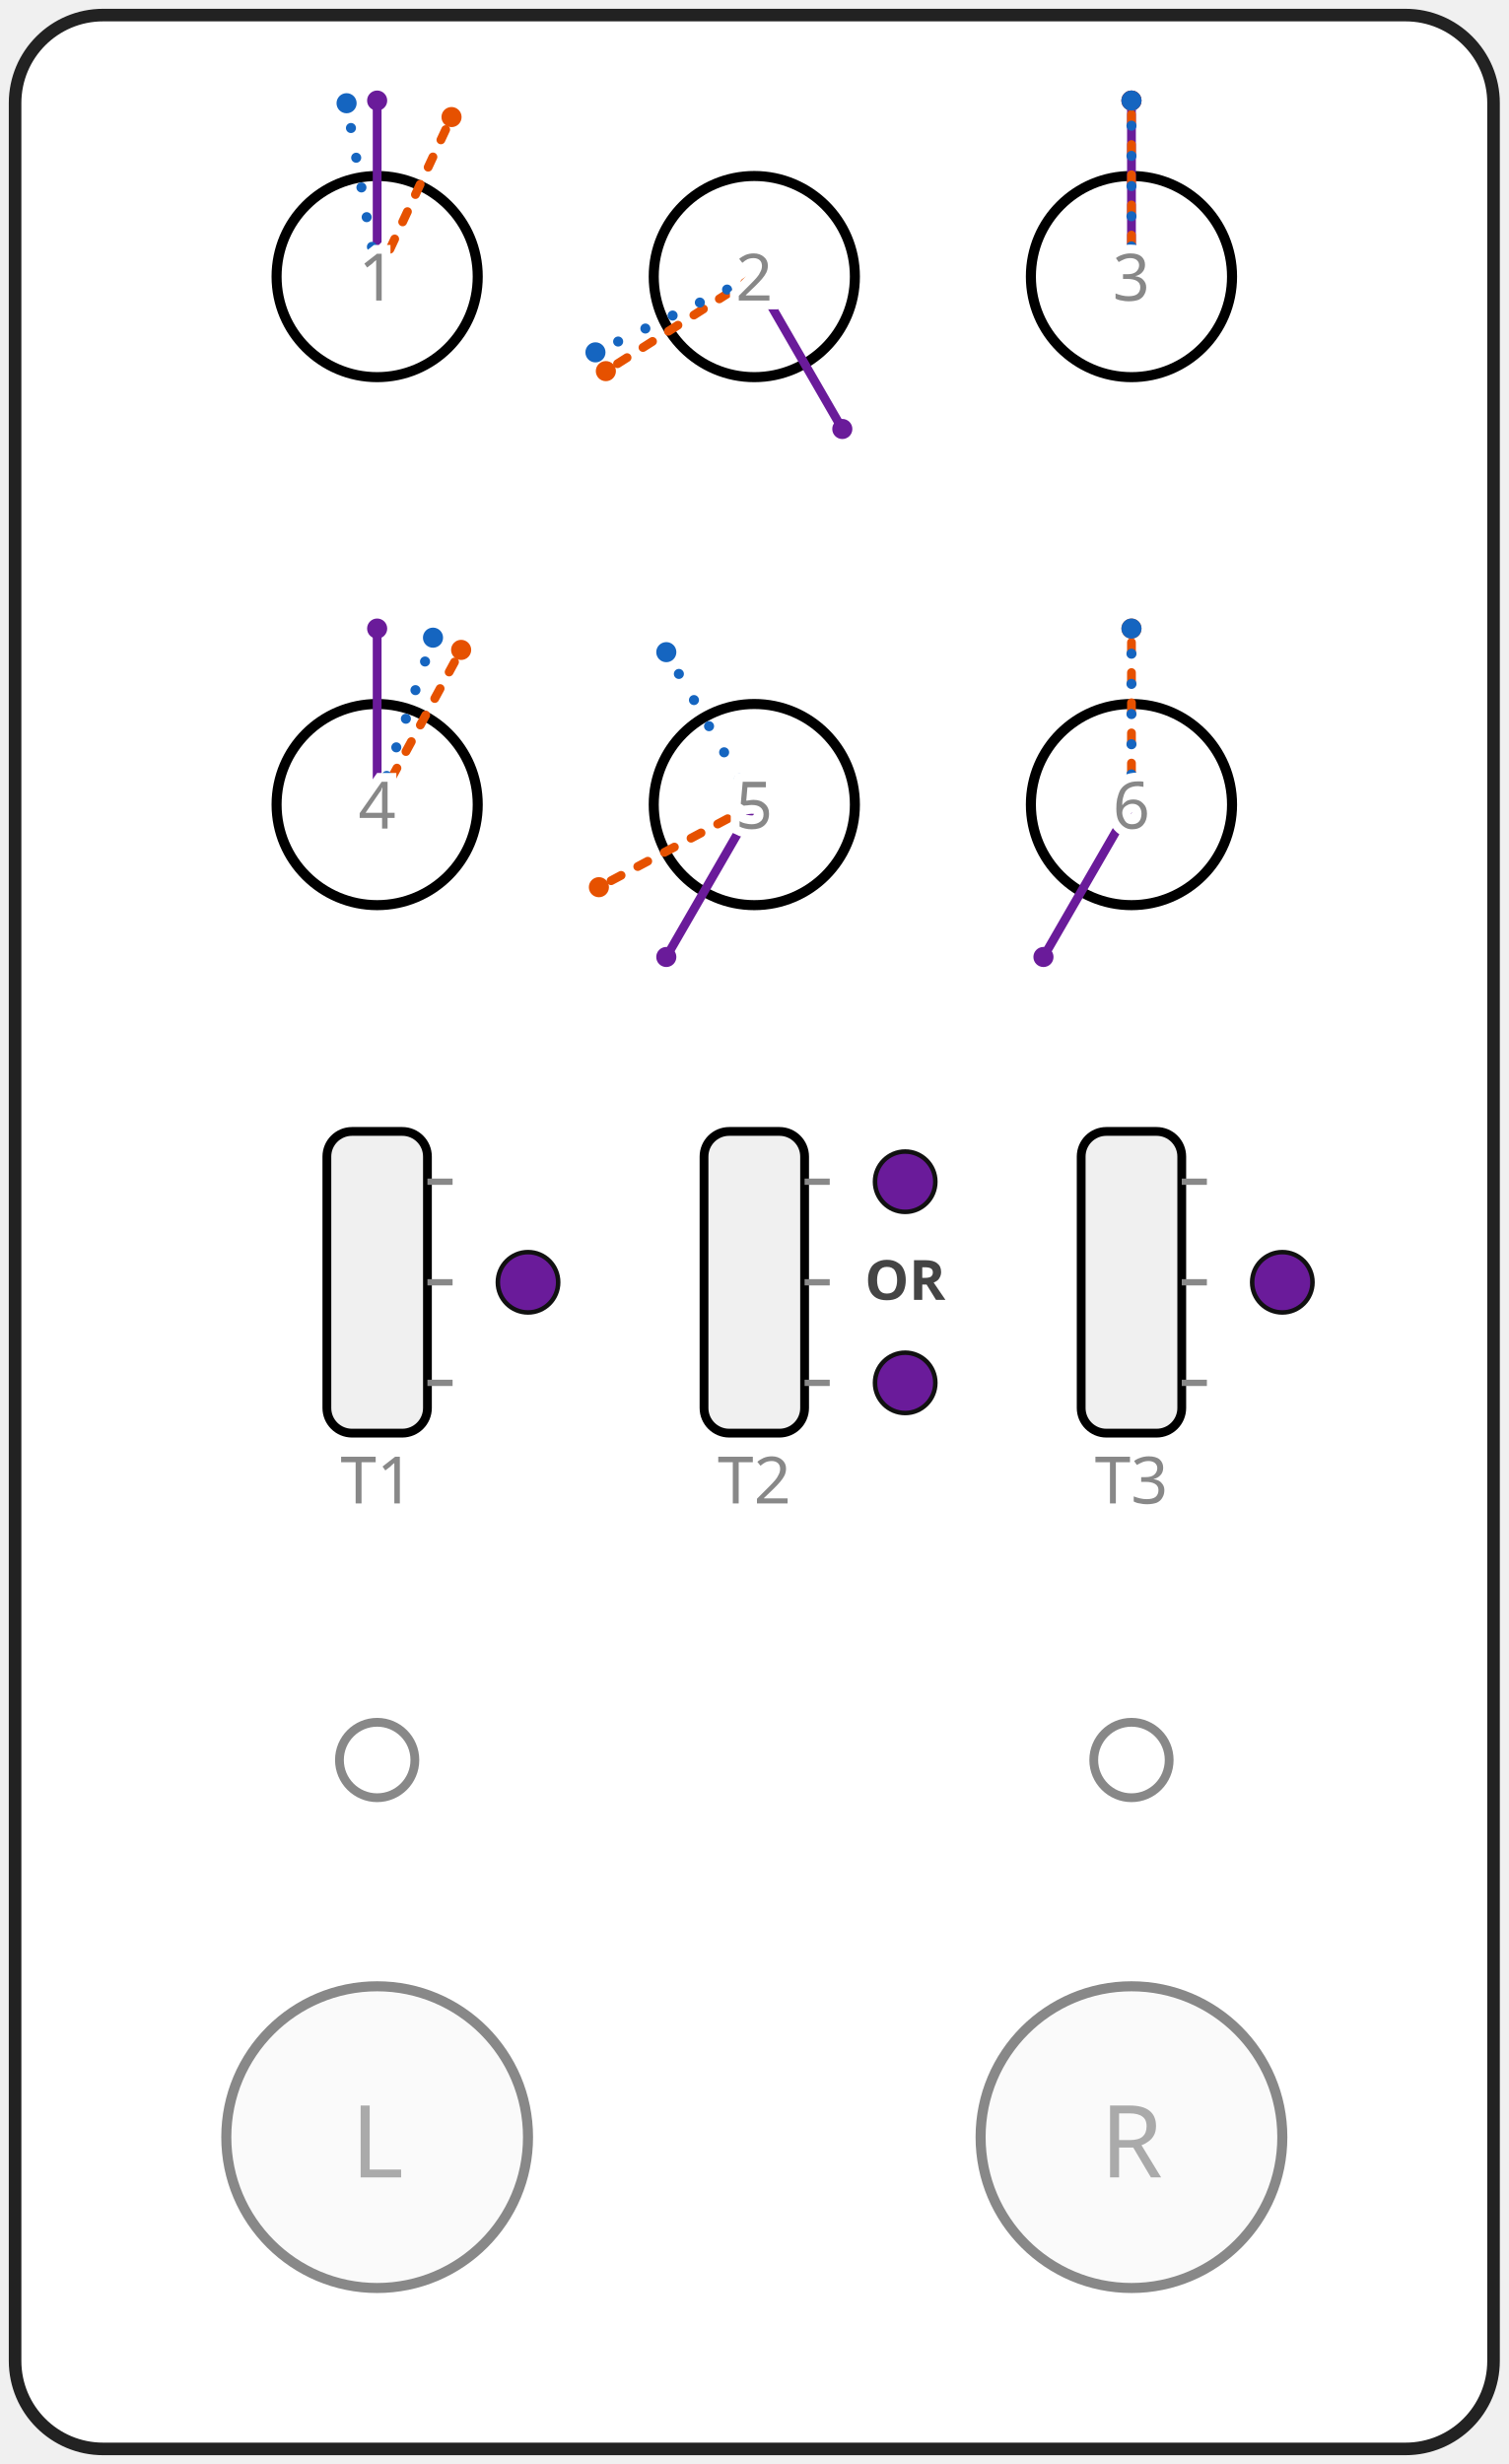
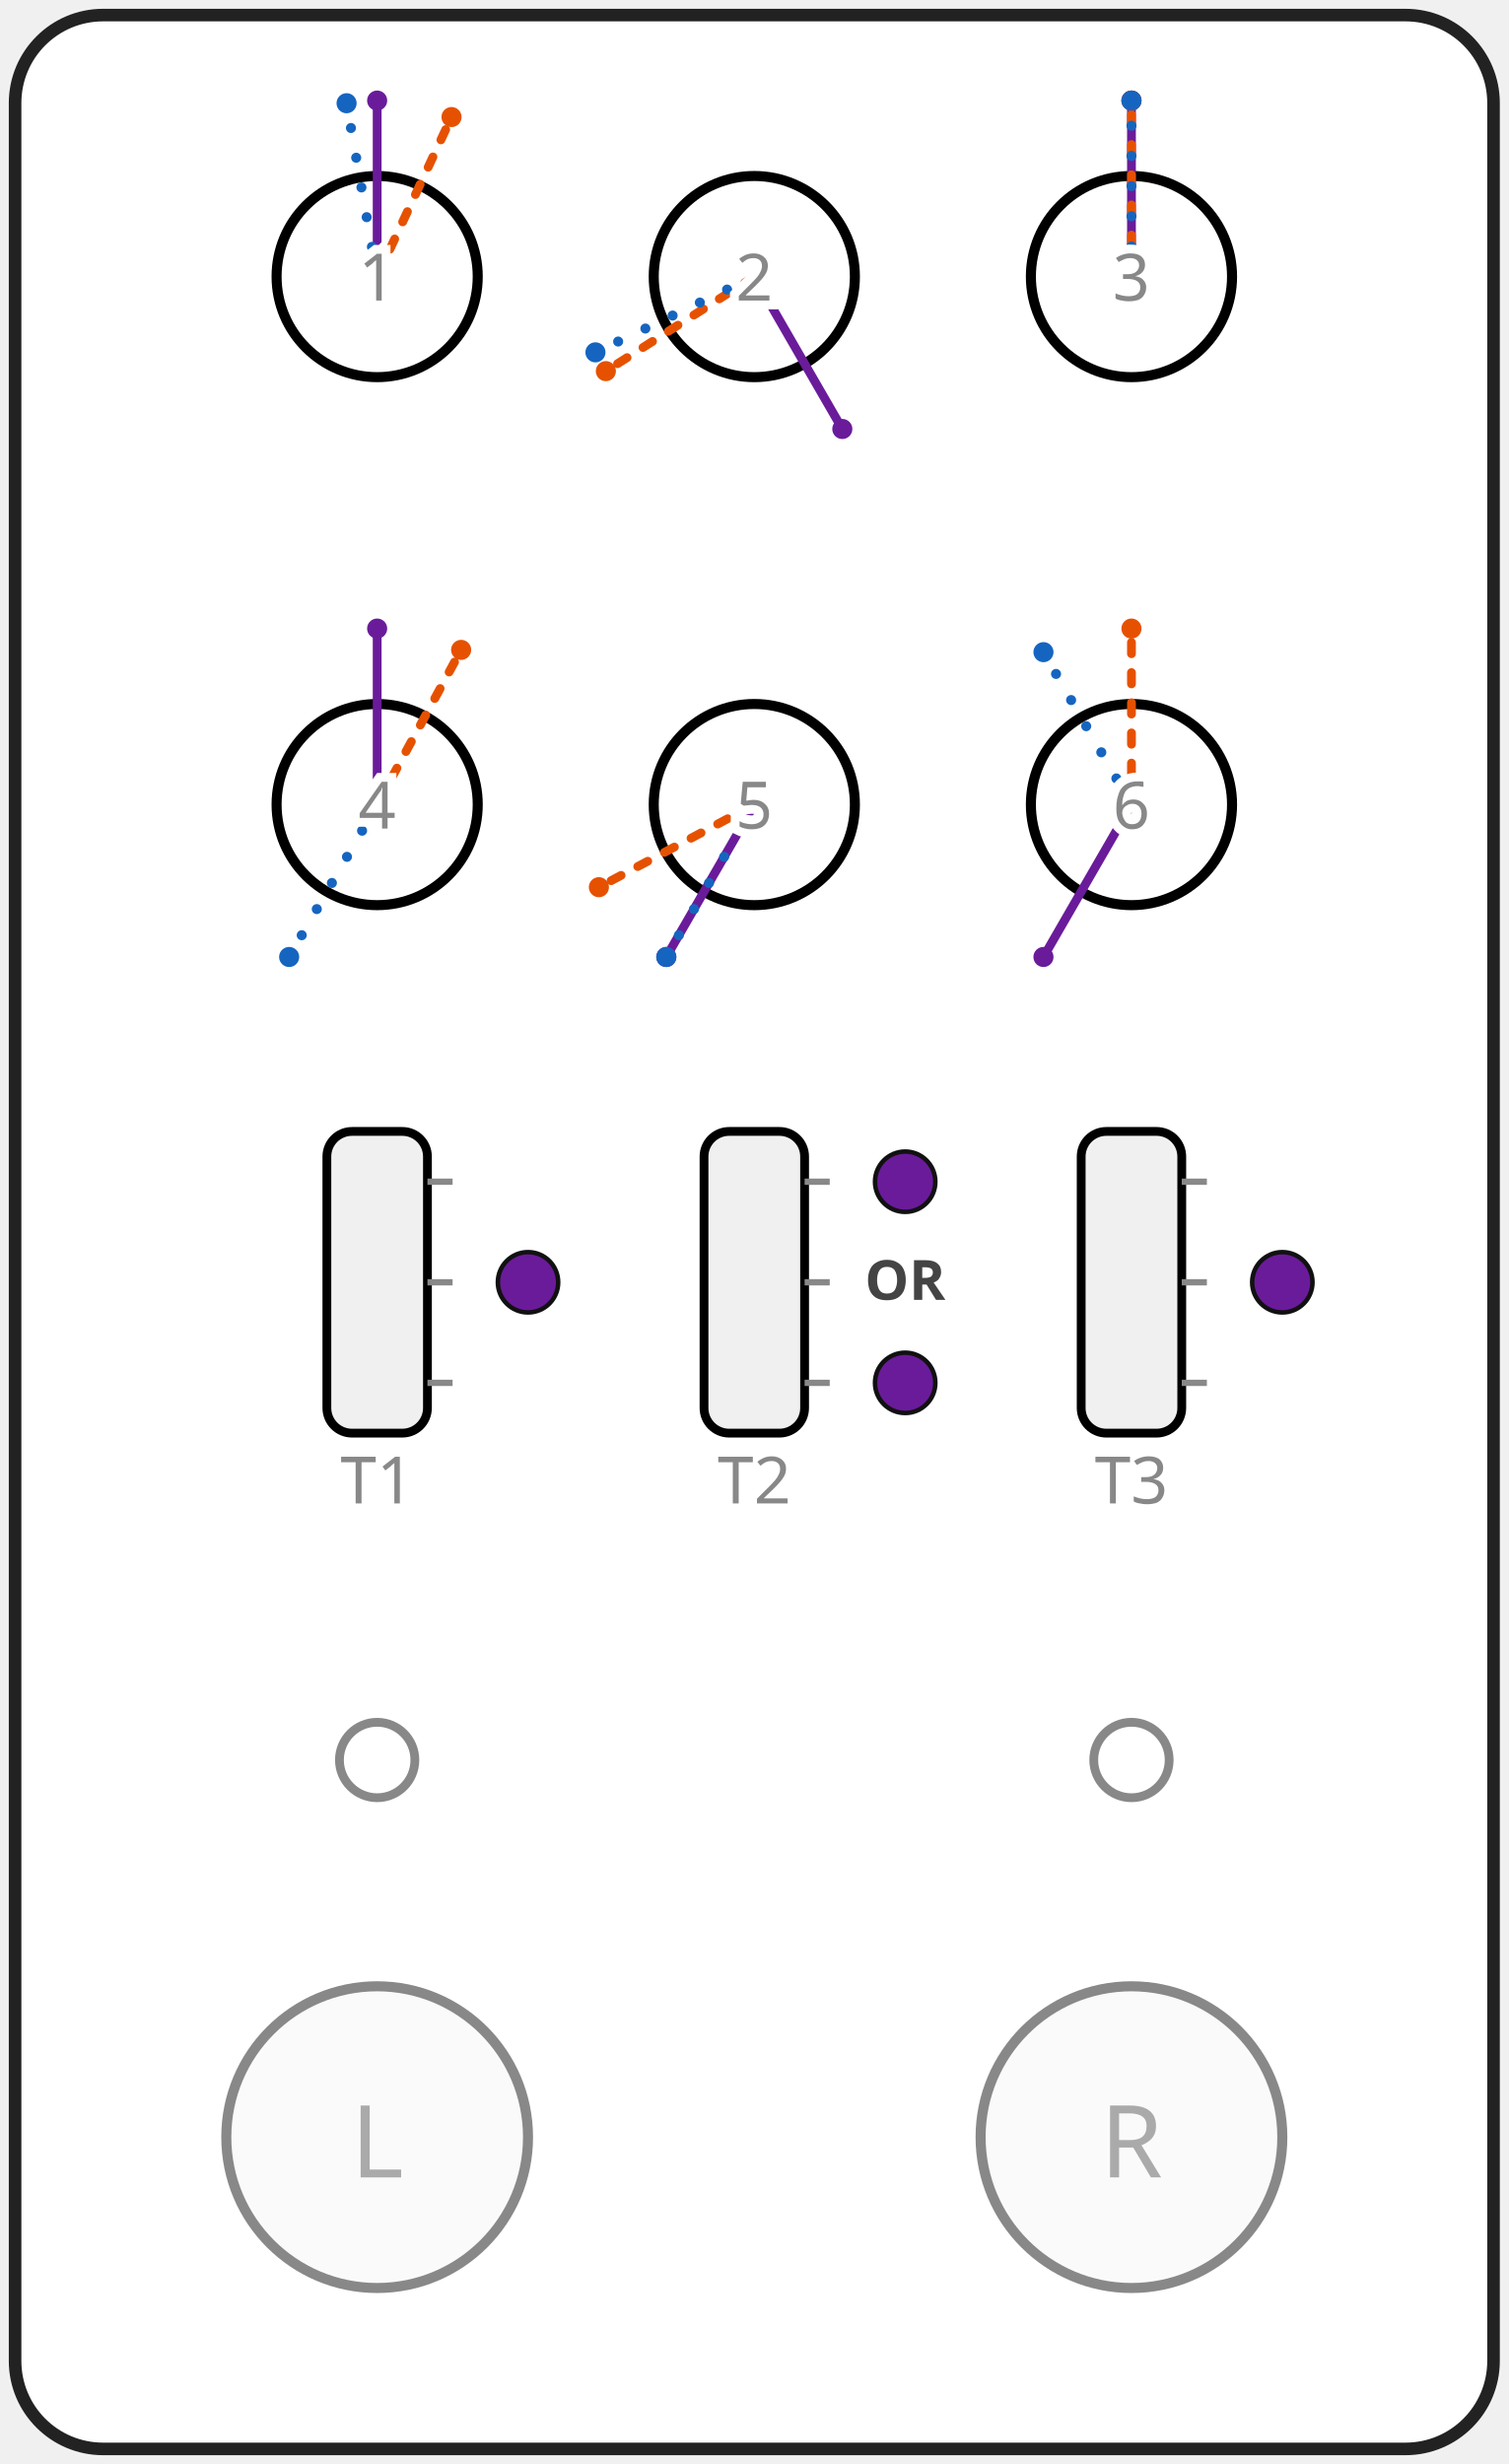
<svg xmlns="http://www.w3.org/2000/svg" viewBox="0 0 60 98" width="60mm" height="98mm">
  <style>text.kn{font-family:sans-serif;font-size:2.6px;text-anchor:middle;fill:#888;stroke:#fff;stroke-width:0.7;paint-order:stroke fill}text.fs{font-family:sans-serif;font-size:4px;text-anchor:middle;fill:#aaa}text.orlab{font-family:sans-serif;font-size:2.2px;font-weight:bold;text-anchor:middle;fill:#444}</style>
  <rect x="0.6" y="0.6" width="58.8" height="96.8" rx="3.5" fill="#fff" stroke="#222" stroke-width="0.5" />
  <g>
    <circle cx="15" cy="11" r="4" fill="#fff" stroke="#000" stroke-width="0.4" />
  </g>
  <line x1="15" y1="11" x2="15.000" y2="4.000" stroke="#6A1B9A" stroke-width="0.35" stroke-linecap="round" />
  <circle cx="15.000" cy="4.000" r="0.4" fill="#6A1B9A" />
  <line x1="15" y1="11" x2="17.958" y2="4.656" stroke="#E65100" stroke-width="0.35" stroke-linecap="round" stroke-dasharray="0.45 0.75" />
  <circle cx="17.958" cy="4.656" r="0.4" fill="#E65100" />
  <line x1="15" y1="11" x2="13.784" y2="4.106" stroke="#1565C0" stroke-width="0.40" stroke-linecap="round" stroke-dasharray="0 1.2" />
  <circle cx="13.784" cy="4.106" r="0.4" fill="#1565C0" />
  <text x="15" y="11.95" class="kn">1</text>
  <g>
    <circle cx="30" cy="11" r="4" fill="#fff" stroke="#000" stroke-width="0.4" />
  </g>
  <line x1="30" y1="11" x2="33.500" y2="17.062" stroke="#6A1B9A" stroke-width="0.35" stroke-linecap="round" />
  <circle cx="33.500" cy="17.062" r="0.4" fill="#6A1B9A" />
  <line x1="30" y1="11" x2="24.096" y2="14.761" stroke="#E65100" stroke-width="0.35" stroke-linecap="round" stroke-dasharray="0.45 0.75" />
  <circle cx="24.096" cy="14.761" r="0.4" fill="#E65100" />
  <line x1="30" y1="11" x2="23.682" y2="14.014" stroke="#1565C0" stroke-width="0.40" stroke-linecap="round" stroke-dasharray="0 1.2" />
  <circle cx="23.682" cy="14.014" r="0.4" fill="#1565C0" />
  <text x="30" y="11.95" class="kn">2</text>
  <g>
    <circle cx="45" cy="11" r="4" fill="#fff" stroke="#000" stroke-width="0.4" />
  </g>
  <line x1="45" y1="11" x2="45.000" y2="4.000" stroke="#6A1B9A" stroke-width="0.35" stroke-linecap="round" />
  <circle cx="45.000" cy="4.000" r="0.4" fill="#6A1B9A" />
  <line x1="45" y1="11" x2="45.000" y2="4.000" stroke="#E65100" stroke-width="0.35" stroke-linecap="round" stroke-dasharray="0.45 0.75" />
  <circle cx="45.000" cy="4.000" r="0.4" fill="#E65100" />
  <line x1="45" y1="11" x2="45.000" y2="4.000" stroke="#1565C0" stroke-width="0.40" stroke-linecap="round" stroke-dasharray="0 1.2" />
  <circle cx="45.000" cy="4.000" r="0.4" fill="#1565C0" />
  <text x="45" y="11.95" class="kn">3</text>
  <g>
    <circle cx="15" cy="32" r="4" fill="#fff" stroke="#000" stroke-width="0.4" />
  </g>
  <line x1="15" y1="32" x2="15.000" y2="25.000" stroke="#6A1B9A" stroke-width="0.35" stroke-linecap="round" />
  <circle cx="15.000" cy="25.000" r="0.4" fill="#6A1B9A" />
  <line x1="15" y1="32" x2="18.340" y2="25.848" stroke="#E65100" stroke-width="0.35" stroke-linecap="round" stroke-dasharray="0.45 0.75" />
  <circle cx="18.340" cy="25.848" r="0.4" fill="#E65100" />
-   <line x1="15" y1="32" x2="17.221" y2="25.362" stroke="#1565C0" stroke-width="0.40" stroke-linecap="round" stroke-dasharray="0 1.2" />
-   <circle cx="17.221" cy="25.362" r="0.4" fill="#1565C0" />
+   <line x1="15" y1="32" x2="11.500" y2="38.062" stroke="#1565C0" stroke-width="0.40" stroke-linecap="round" stroke-dasharray="0 1.2" />
+   <circle cx="11.500" cy="38.062" r="0.4" fill="#1565C0" />
  <text x="15" y="32.95" class="kn">4</text>
  <g>
    <circle cx="30" cy="32" r="4" fill="#fff" stroke="#000" stroke-width="0.4" />
  </g>
  <line x1="30" y1="32" x2="26.500" y2="38.062" stroke="#6A1B9A" stroke-width="0.35" stroke-linecap="round" />
  <circle cx="26.500" cy="38.062" r="0.4" fill="#6A1B9A" />
  <line x1="30" y1="32" x2="23.819" y2="35.286" stroke="#E65100" stroke-width="0.35" stroke-linecap="round" stroke-dasharray="0.45 0.75" />
  <circle cx="23.819" cy="35.286" r="0.4" fill="#E65100" />
-   <line x1="30" y1="32" x2="26.500" y2="25.938" stroke="#1565C0" stroke-width="0.40" stroke-linecap="round" stroke-dasharray="0 1.2" />
-   <circle cx="26.500" cy="25.938" r="0.4" fill="#1565C0" />
+   <line x1="30" y1="32" x2="26.500" y2="38.062" stroke="#1565C0" stroke-width="0.40" stroke-linecap="round" stroke-dasharray="0 1.2" />
+   <circle cx="26.500" cy="38.062" r="0.4" fill="#1565C0" />
  <text x="30" y="32.95" class="kn">5</text>
  <g>
    <circle cx="45" cy="32" r="4" fill="#fff" stroke="#000" stroke-width="0.4" />
  </g>
  <line x1="45" y1="32" x2="41.500" y2="38.062" stroke="#6A1B9A" stroke-width="0.35" stroke-linecap="round" />
  <circle cx="41.500" cy="38.062" r="0.4" fill="#6A1B9A" />
  <line x1="45" y1="32" x2="45.000" y2="25.000" stroke="#E65100" stroke-width="0.35" stroke-linecap="round" stroke-dasharray="0.45 0.75" />
  <circle cx="45.000" cy="25.000" r="0.4" fill="#E65100" />
-   <line x1="45" y1="32" x2="45.000" y2="25.000" stroke="#1565C0" stroke-width="0.40" stroke-linecap="round" stroke-dasharray="0 1.2" />
-   <circle cx="45.000" cy="25.000" r="0.4" fill="#1565C0" />
+   <line x1="45" y1="32" x2="41.500" y2="25.938" stroke="#1565C0" stroke-width="0.40" stroke-linecap="round" stroke-dasharray="0 1.2" />
+   <circle cx="41.500" cy="25.938" r="0.4" fill="#1565C0" />
  <text x="45" y="32.95" class="kn">6</text>
  <rect x="13" y="45" width="4" height="12" rx="1" fill="#f0f0f0" stroke="#000" stroke-width="0.35" />
  <line x1="17" y1="47" x2="18" y2="47" stroke="#888" stroke-width="0.25" />
  <line x1="17" y1="51" x2="18" y2="51" stroke="#888" stroke-width="0.25" />
  <line x1="17" y1="55" x2="18" y2="55" stroke="#888" stroke-width="0.25" />
  <text x="15" y="59.8" class="kn">T1</text>
  <circle cx="21.000" cy="51.000" r="1.20" fill="#6A1B9A" stroke="#111" stroke-width="0.18" />
  <rect x="28" y="45" width="4" height="12" rx="1" fill="#f0f0f0" stroke="#000" stroke-width="0.35" />
  <line x1="32" y1="47" x2="33" y2="47" stroke="#888" stroke-width="0.25" />
  <line x1="32" y1="51" x2="33" y2="51" stroke="#888" stroke-width="0.25" />
  <line x1="32" y1="55" x2="33" y2="55" stroke="#888" stroke-width="0.25" />
  <text x="30" y="59.8" class="kn">T2</text>
  <circle cx="36.000" cy="47.000" r="1.20" fill="#6A1B9A" stroke="#111" stroke-width="0.18" />
  <circle cx="36.000" cy="55.000" r="1.20" fill="#6A1B9A" stroke="#111" stroke-width="0.18" />
  <text x="36.00" y="51.70" class="orlab">OR</text>
  <rect x="43" y="45" width="4" height="12" rx="1" fill="#f0f0f0" stroke="#000" stroke-width="0.35" />
  <line x1="47" y1="47" x2="48" y2="47" stroke="#888" stroke-width="0.25" />
  <line x1="47" y1="51" x2="48" y2="51" stroke="#888" stroke-width="0.25" />
  <line x1="47" y1="55" x2="48" y2="55" stroke="#888" stroke-width="0.25" />
  <text x="45" y="59.8" class="kn">T3</text>
  <circle cx="51.000" cy="51.000" r="1.20" fill="#6A1B9A" stroke="#111" stroke-width="0.18" />
  <circle cx="15" cy="70" r="1.5" fill="#fff" stroke="#888" stroke-width="0.35" />
  <circle cx="45" cy="70" r="1.5" fill="#fff" stroke="#888" stroke-width="0.35" />
  <circle cx="15" cy="85" r="6" fill="#fafafa" stroke="#888" stroke-width="0.4" />
  <text x="15" y="86.6" class="fs">L</text>
  <circle cx="45" cy="85" r="6" fill="#fafafa" stroke="#888" stroke-width="0.4" />
  <text x="45" y="86.6" class="fs">R</text>
</svg>
